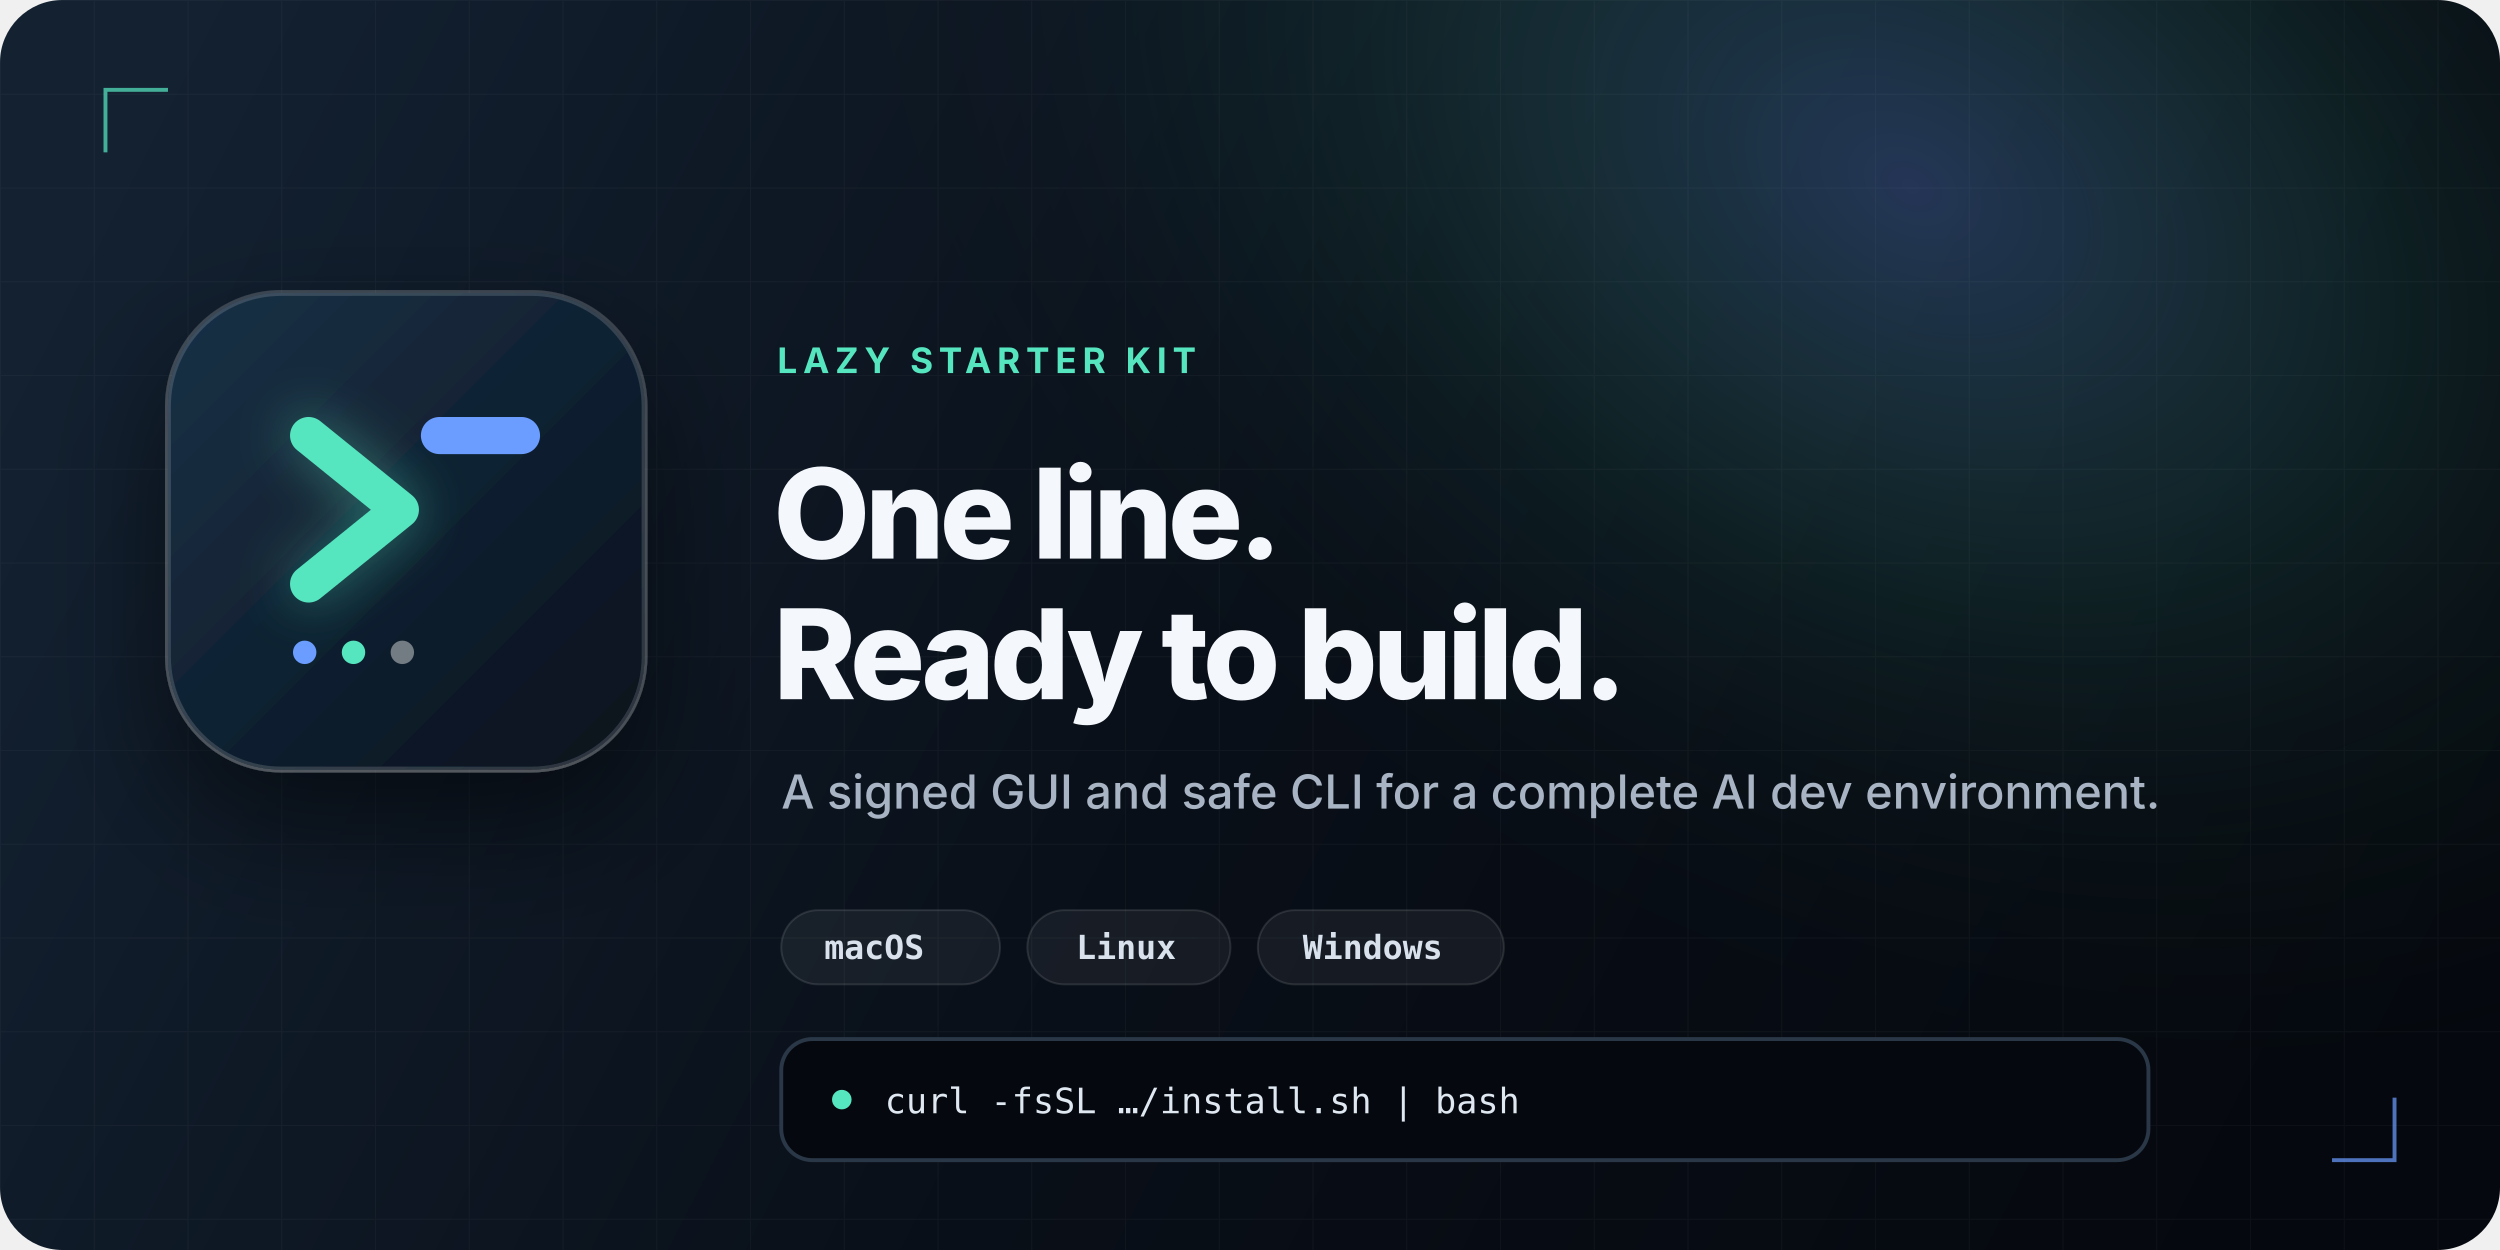
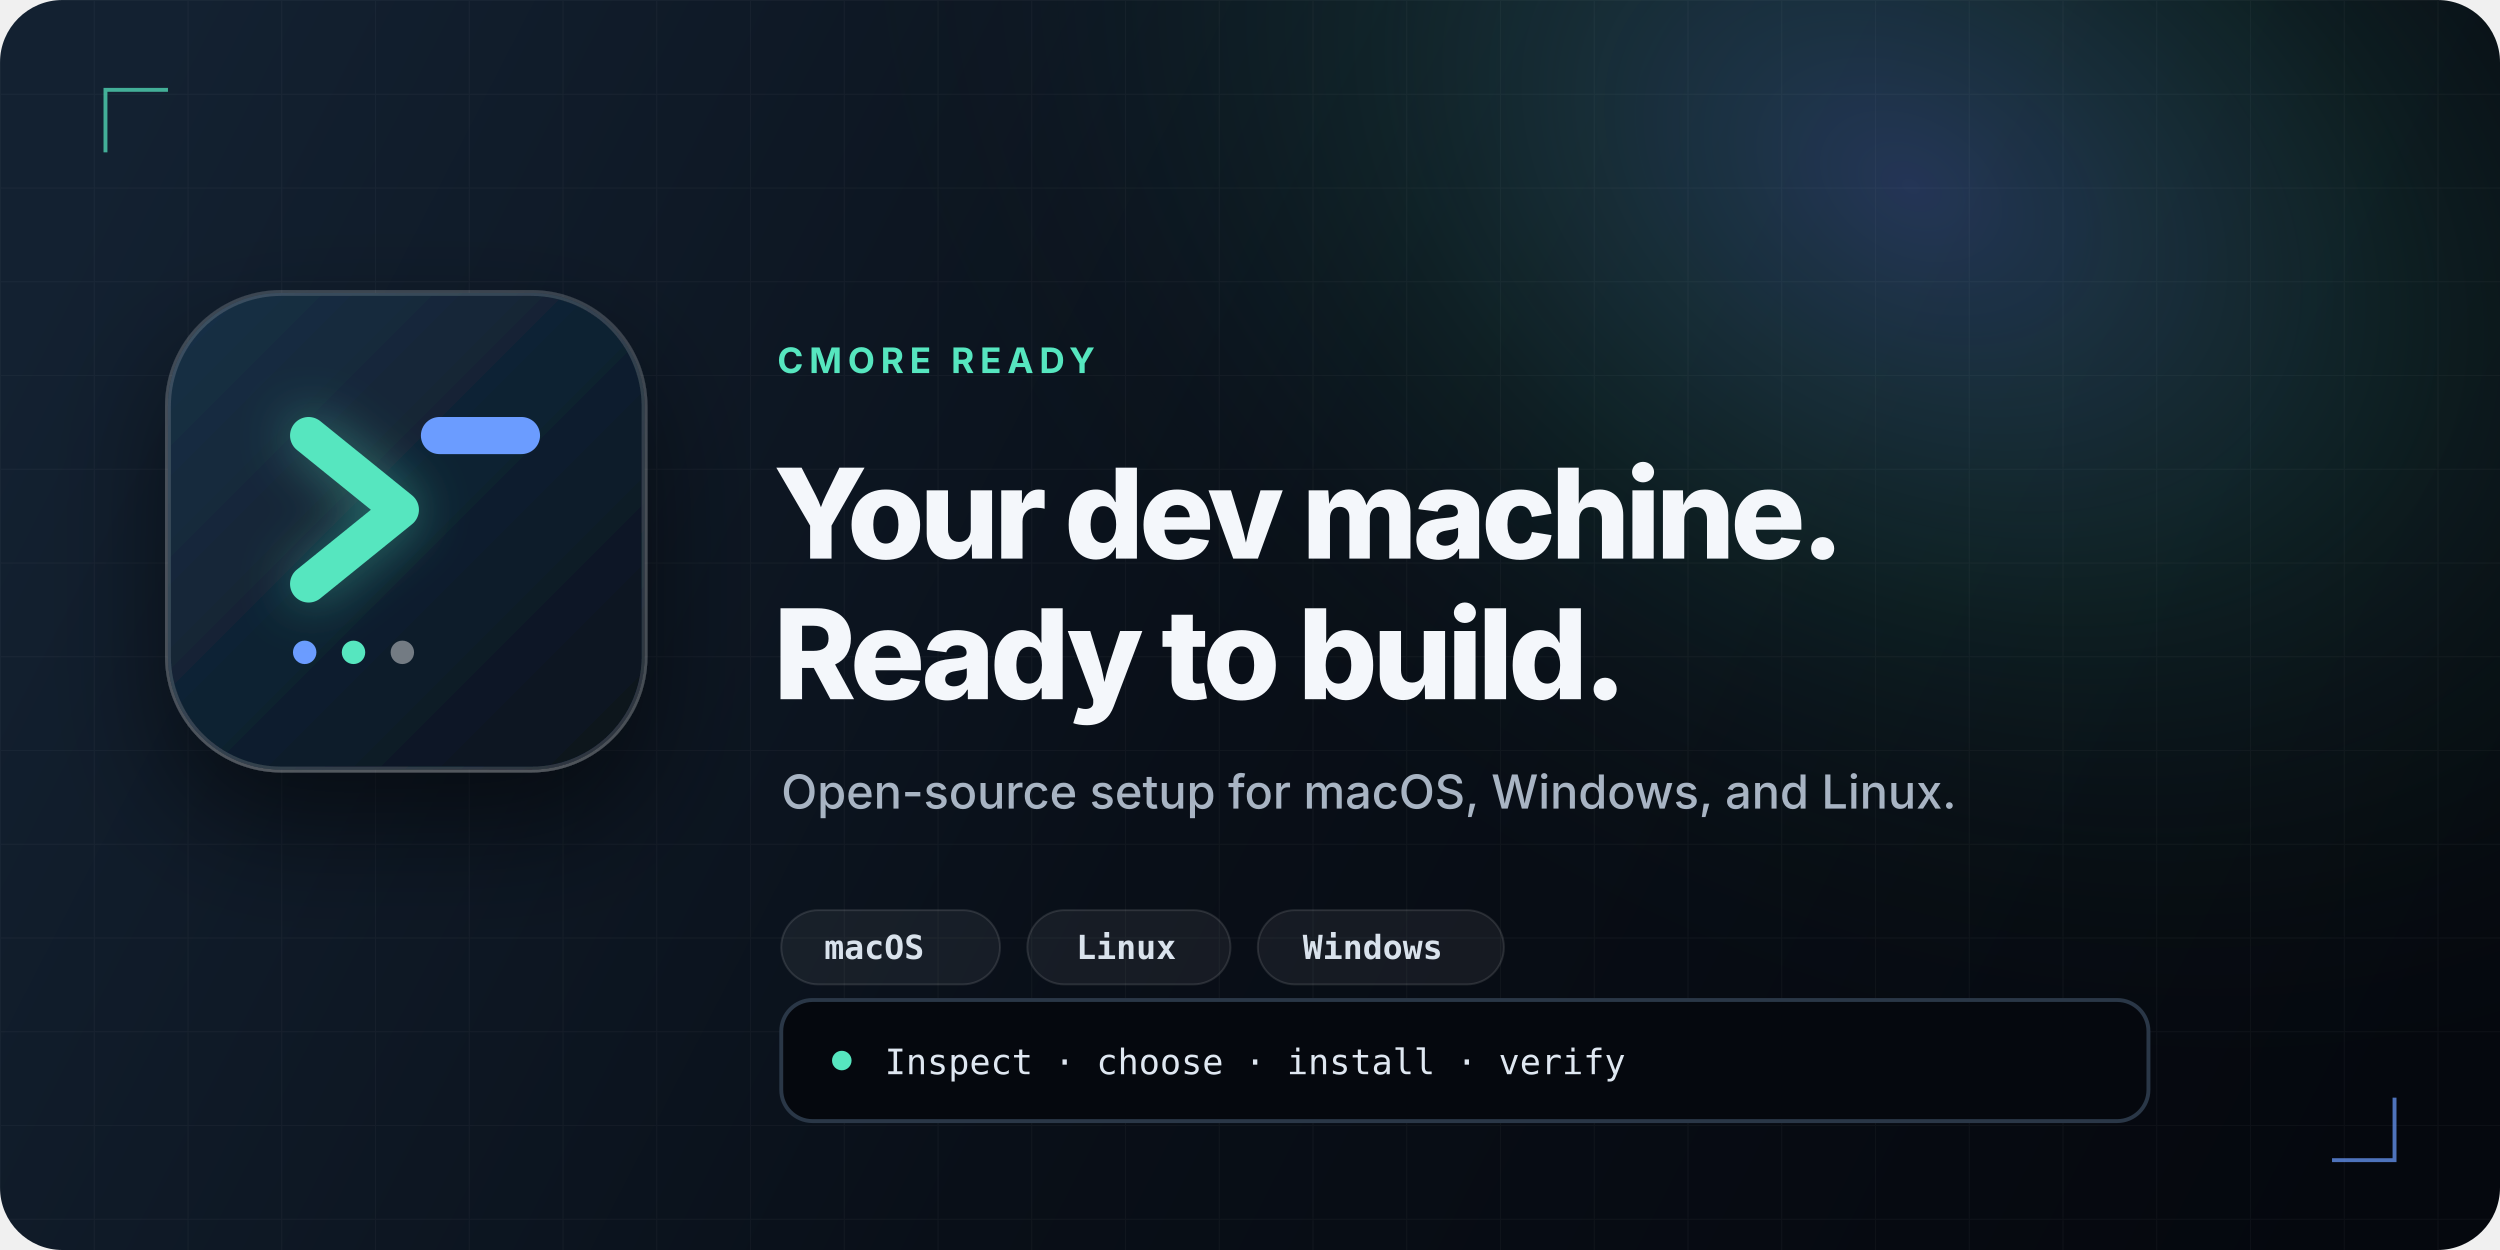
<svg xmlns="http://www.w3.org/2000/svg" width="1280" height="640" viewBox="0 0 1280 640" role="img" aria-labelledby="title desc">
  <defs>
    <linearGradient id="bg" x1="80" y1="30" x2="1210" y2="610" gradientUnits="userSpaceOnUse">
      <stop stop-color="#132131" />
      <stop offset=".5" stop-color="#090F18" />
      <stop offset="1" stop-color="#05080E" />
    </linearGradient>
    <radialGradient id="aura" cx="0" cy="0" r="1" gradientTransform="translate(980 95) rotate(120) scale(430 620)" gradientUnits="userSpaceOnUse">
      <stop stop-color="#6B9CFF" stop-opacity=".28" />
      <stop offset=".48" stop-color="#56E6BF" stop-opacity=".08" />
      <stop offset="1" stop-opacity="0" />
    </radialGradient>
    <linearGradient id="tile" x1="0" y1="0" x2="1" y2="1">
      <stop stop-color="#193247" />
      <stop offset="1" stop-color="#07101B" />
    </linearGradient>
    <pattern id="grid" width="48" height="48" patternUnits="userSpaceOnUse">
      <path d="M48 0H0V48" fill="none" stroke="#FFFFFF" stroke-opacity=".035" />
    </pattern>
    <filter id="shadow" x="-40%" y="-40%" width="180%" height="200%">
      <feDropShadow dx="0" dy="28" stdDeviation="30" flood-color="#000" flood-opacity=".52" />
    </filter>
    <filter id="glow" x="-100%" y="-100%" width="300%" height="300%">
      <feDropShadow dx="0" dy="0" stdDeviation="13" flood-color="#56E6BF" flood-opacity=".42" />
    </filter>
  </defs>
  <rect width="1280" height="640" rx="32" fill="url(#bg)" />
  <rect width="1280" height="640" rx="32" fill="url(#aura)" />
  <rect width="1280" height="640" rx="32" fill="url(#grid)" />
  <path d="M54 78V46H86" fill="none" stroke="#56E6BF" stroke-width="2" opacity=".72" />
  <path d="M1226 562V594H1194" fill="none" stroke="#6B9CFF" stroke-width="2" opacity=".72" />
  <g transform="translate(86 150)">
    <rect width="244" height="244" rx="58" fill="url(#tile)" stroke="#FFFFFF" stroke-opacity=".15" stroke-width="3" filter="url(#shadow)" />
    <circle cx="70" cy="184" r="6" fill="#6B9CFF" />
    <circle cx="95" cy="184" r="6" fill="#56E6BF" />
    <circle cx="120" cy="184" r="6" fill="#FFFFFF" fill-opacity=".42" />
    <path d="M72 149L119 111L72 73" fill="none" stroke="#56E6BF" stroke-width="19" stroke-linecap="round" stroke-linejoin="round" filter="url(#glow)" />
    <path d="M139 73H181" fill="none" stroke="#6B9CFF" stroke-width="19" stroke-linecap="round" />
  </g>
-   <text x="398" y="191" fill="#56E6BF" font-family="-apple-system, BlinkMacSystemFont, 'Segoe UI', sans-serif" font-size="18" font-weight="720" letter-spacing="3">LAZY STARTER KIT</text>
-   <text x="396" y="286" fill="#F4F7FB" font-family="-apple-system, BlinkMacSystemFont, 'Segoe UI', sans-serif" font-size="64" font-weight="780" letter-spacing="-2.5">One line.</text>
+   <text x="398" y="191" fill="#56E6BF" font-family="-apple-system, BlinkMacSystemFont, 'Segoe UI', sans-serif" font-size="18" font-weight="720" letter-spacing="3">CMORE READY</text>
+   <text x="396" y="286" fill="#F4F7FB" font-family="-apple-system, BlinkMacSystemFont, 'Segoe UI', sans-serif" font-size="64" font-weight="780" letter-spacing="-2.5">Your dev machine.</text>
  <text x="396" y="358" fill="#F4F7FB" font-family="-apple-system, BlinkMacSystemFont, 'Segoe UI', sans-serif" font-size="64" font-weight="780" letter-spacing="-2.5">Ready to build.</text>
-   <text x="400" y="414" fill="#A8B4C3" font-family="-apple-system, BlinkMacSystemFont, 'Segoe UI', sans-serif" font-size="24" font-weight="470">A signed GUI and safe CLI for a complete AI dev environment.</text>
+   <text x="400" y="414" fill="#A8B4C3" font-family="-apple-system, BlinkMacSystemFont, 'Segoe UI', sans-serif" font-size="24" font-weight="470">Open-source setup for macOS, Windows, and Linux.</text>
  <g transform="translate(400 466)" font-family="ui-monospace, 'SFMono-Regular', Menlo, monospace" font-size="17" font-weight="600">
    <rect width="112" height="38" rx="19" fill="#FFFFFF" fill-opacity=".055" stroke="#FFFFFF" stroke-opacity=".11" />
    <text x="22" y="25" fill="#D9E2EC">macOS</text>
    <rect x="126" width="104" height="38" rx="19" fill="#FFFFFF" fill-opacity=".055" stroke="#FFFFFF" stroke-opacity=".11" />
    <text x="151" y="25" fill="#D9E2EC">Linux</text>
    <rect x="244" width="126" height="38" rx="19" fill="#FFFFFF" fill-opacity=".055" stroke="#FFFFFF" stroke-opacity=".11" />
    <text x="267" y="25" fill="#D9E2EC">Windows</text>
  </g>
-   <g transform="translate(400 532)">
+   <g transform="translate(400 512)">
    <rect width="700" height="62" rx="16" fill="#05080E" stroke="#2A3747" stroke-width="2" />
    <circle cx="31" cy="31" r="5" fill="#56E6BF" />
-     <text x="53" y="38" fill="#DFE7F1" font-family="ui-monospace, 'SFMono-Regular', Menlo, monospace" font-size="18">curl -fsSL …/install.sh | bash</text>
+     <text x="53" y="38" fill="#DFE7F1" font-family="ui-monospace, 'SFMono-Regular', Menlo, monospace" font-size="18">Inspect · choose · install · verify</text>
  </g>
</svg>
